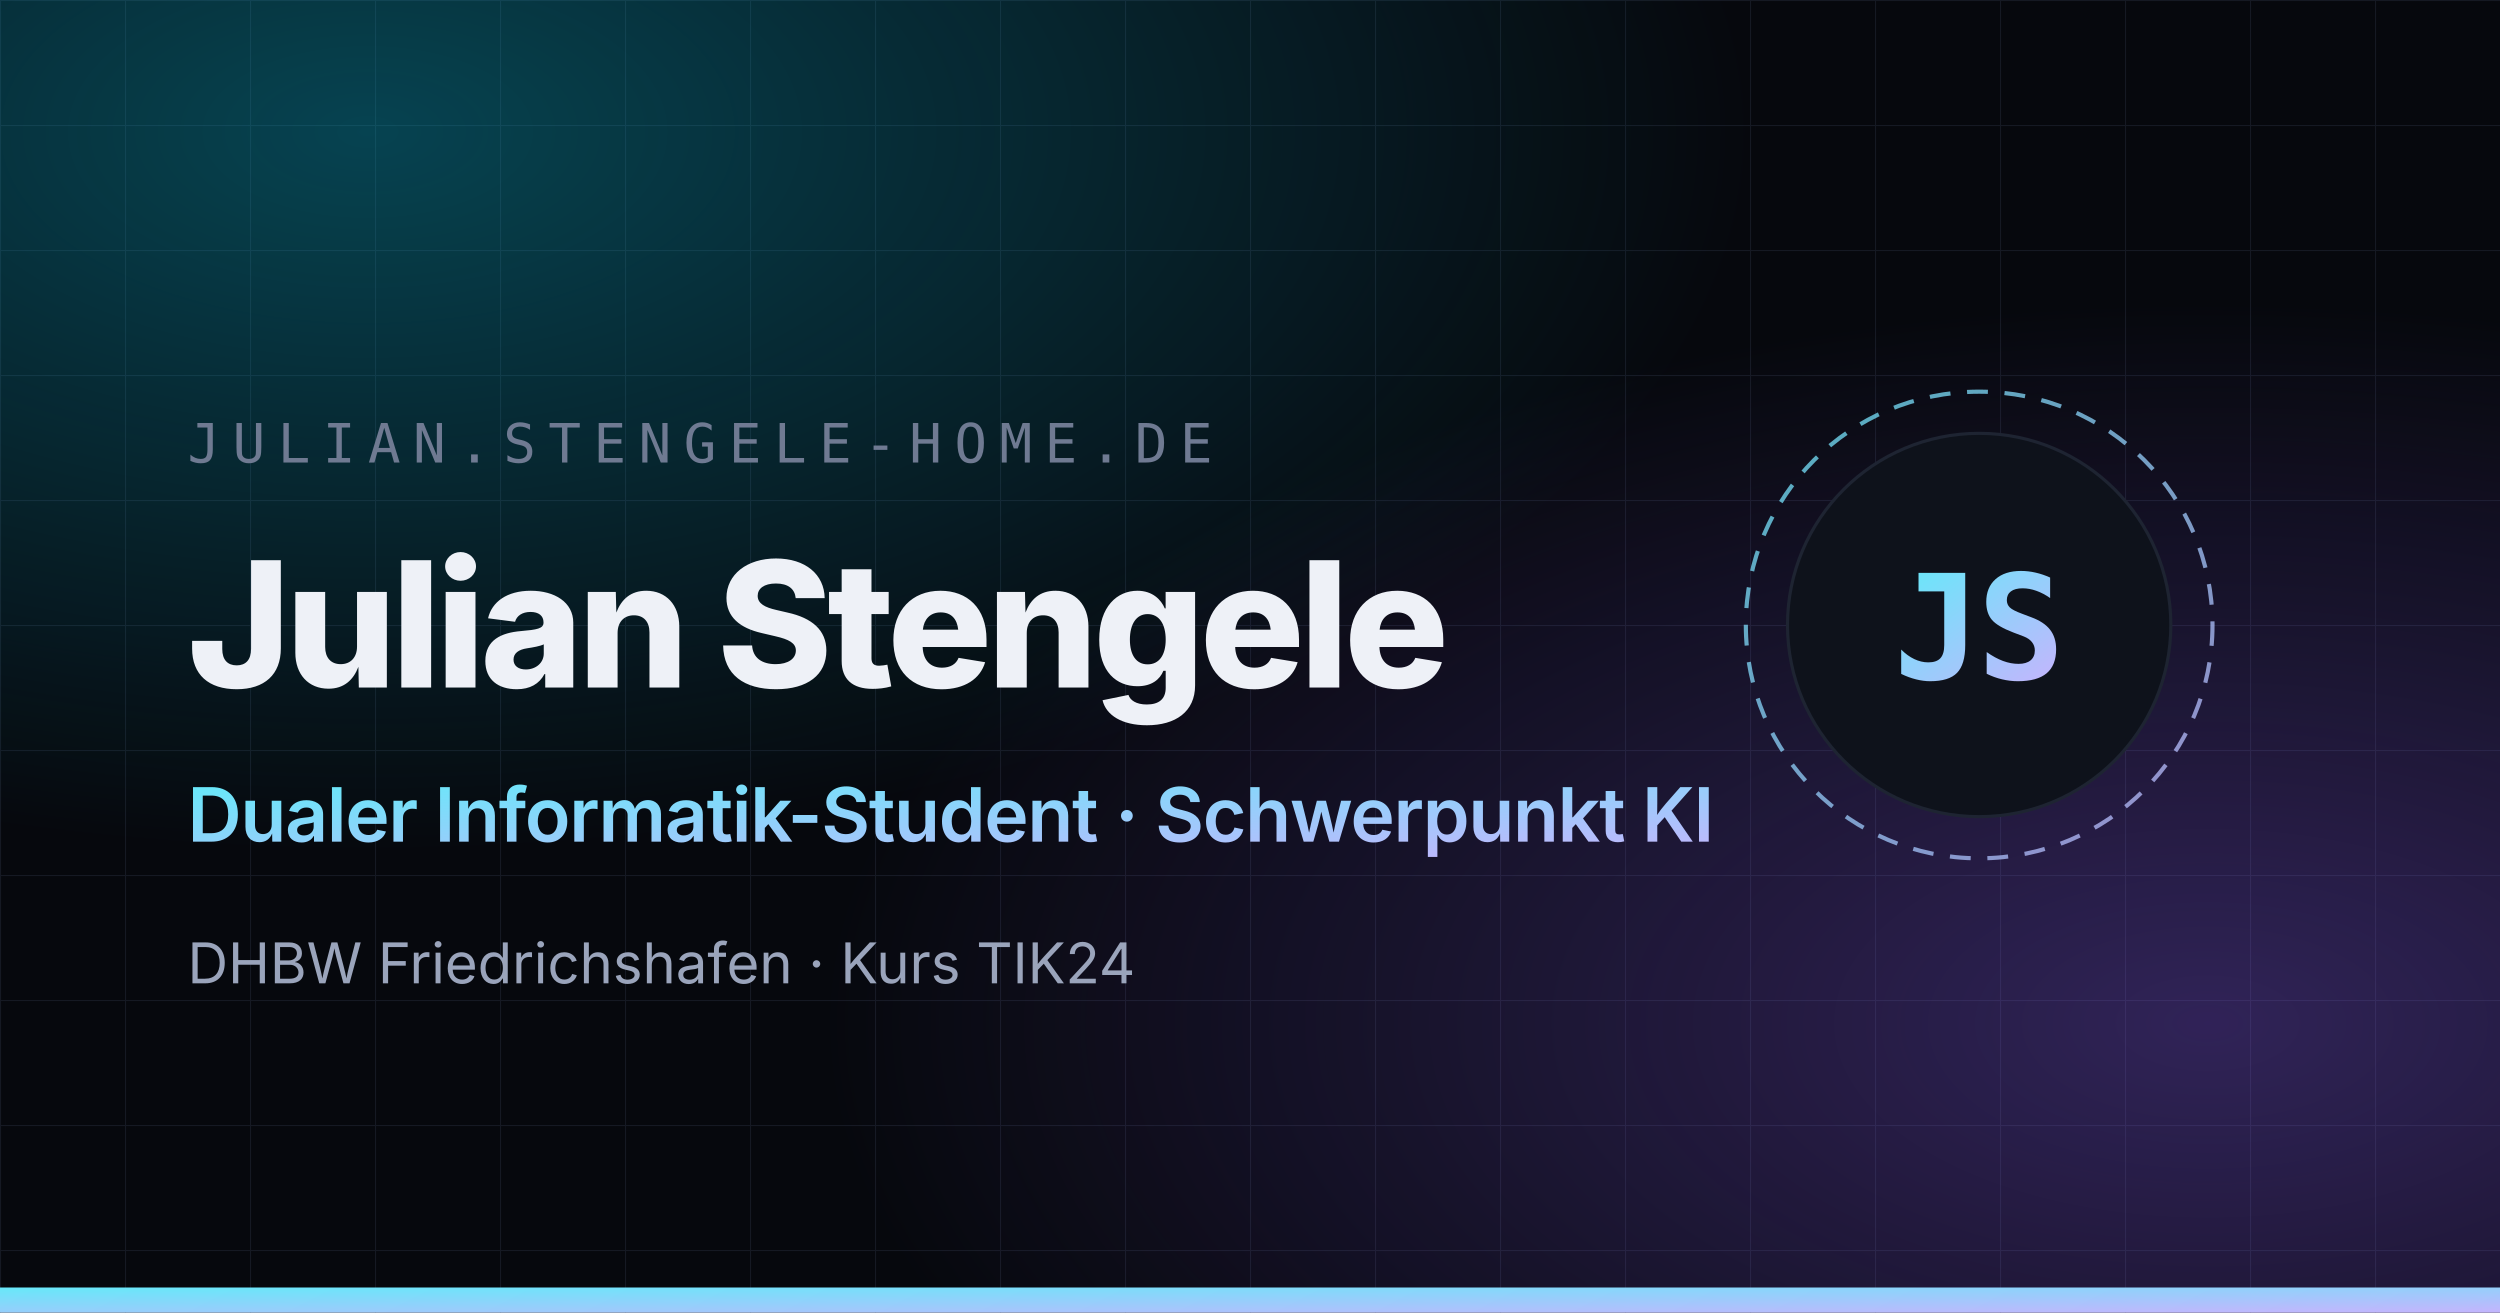
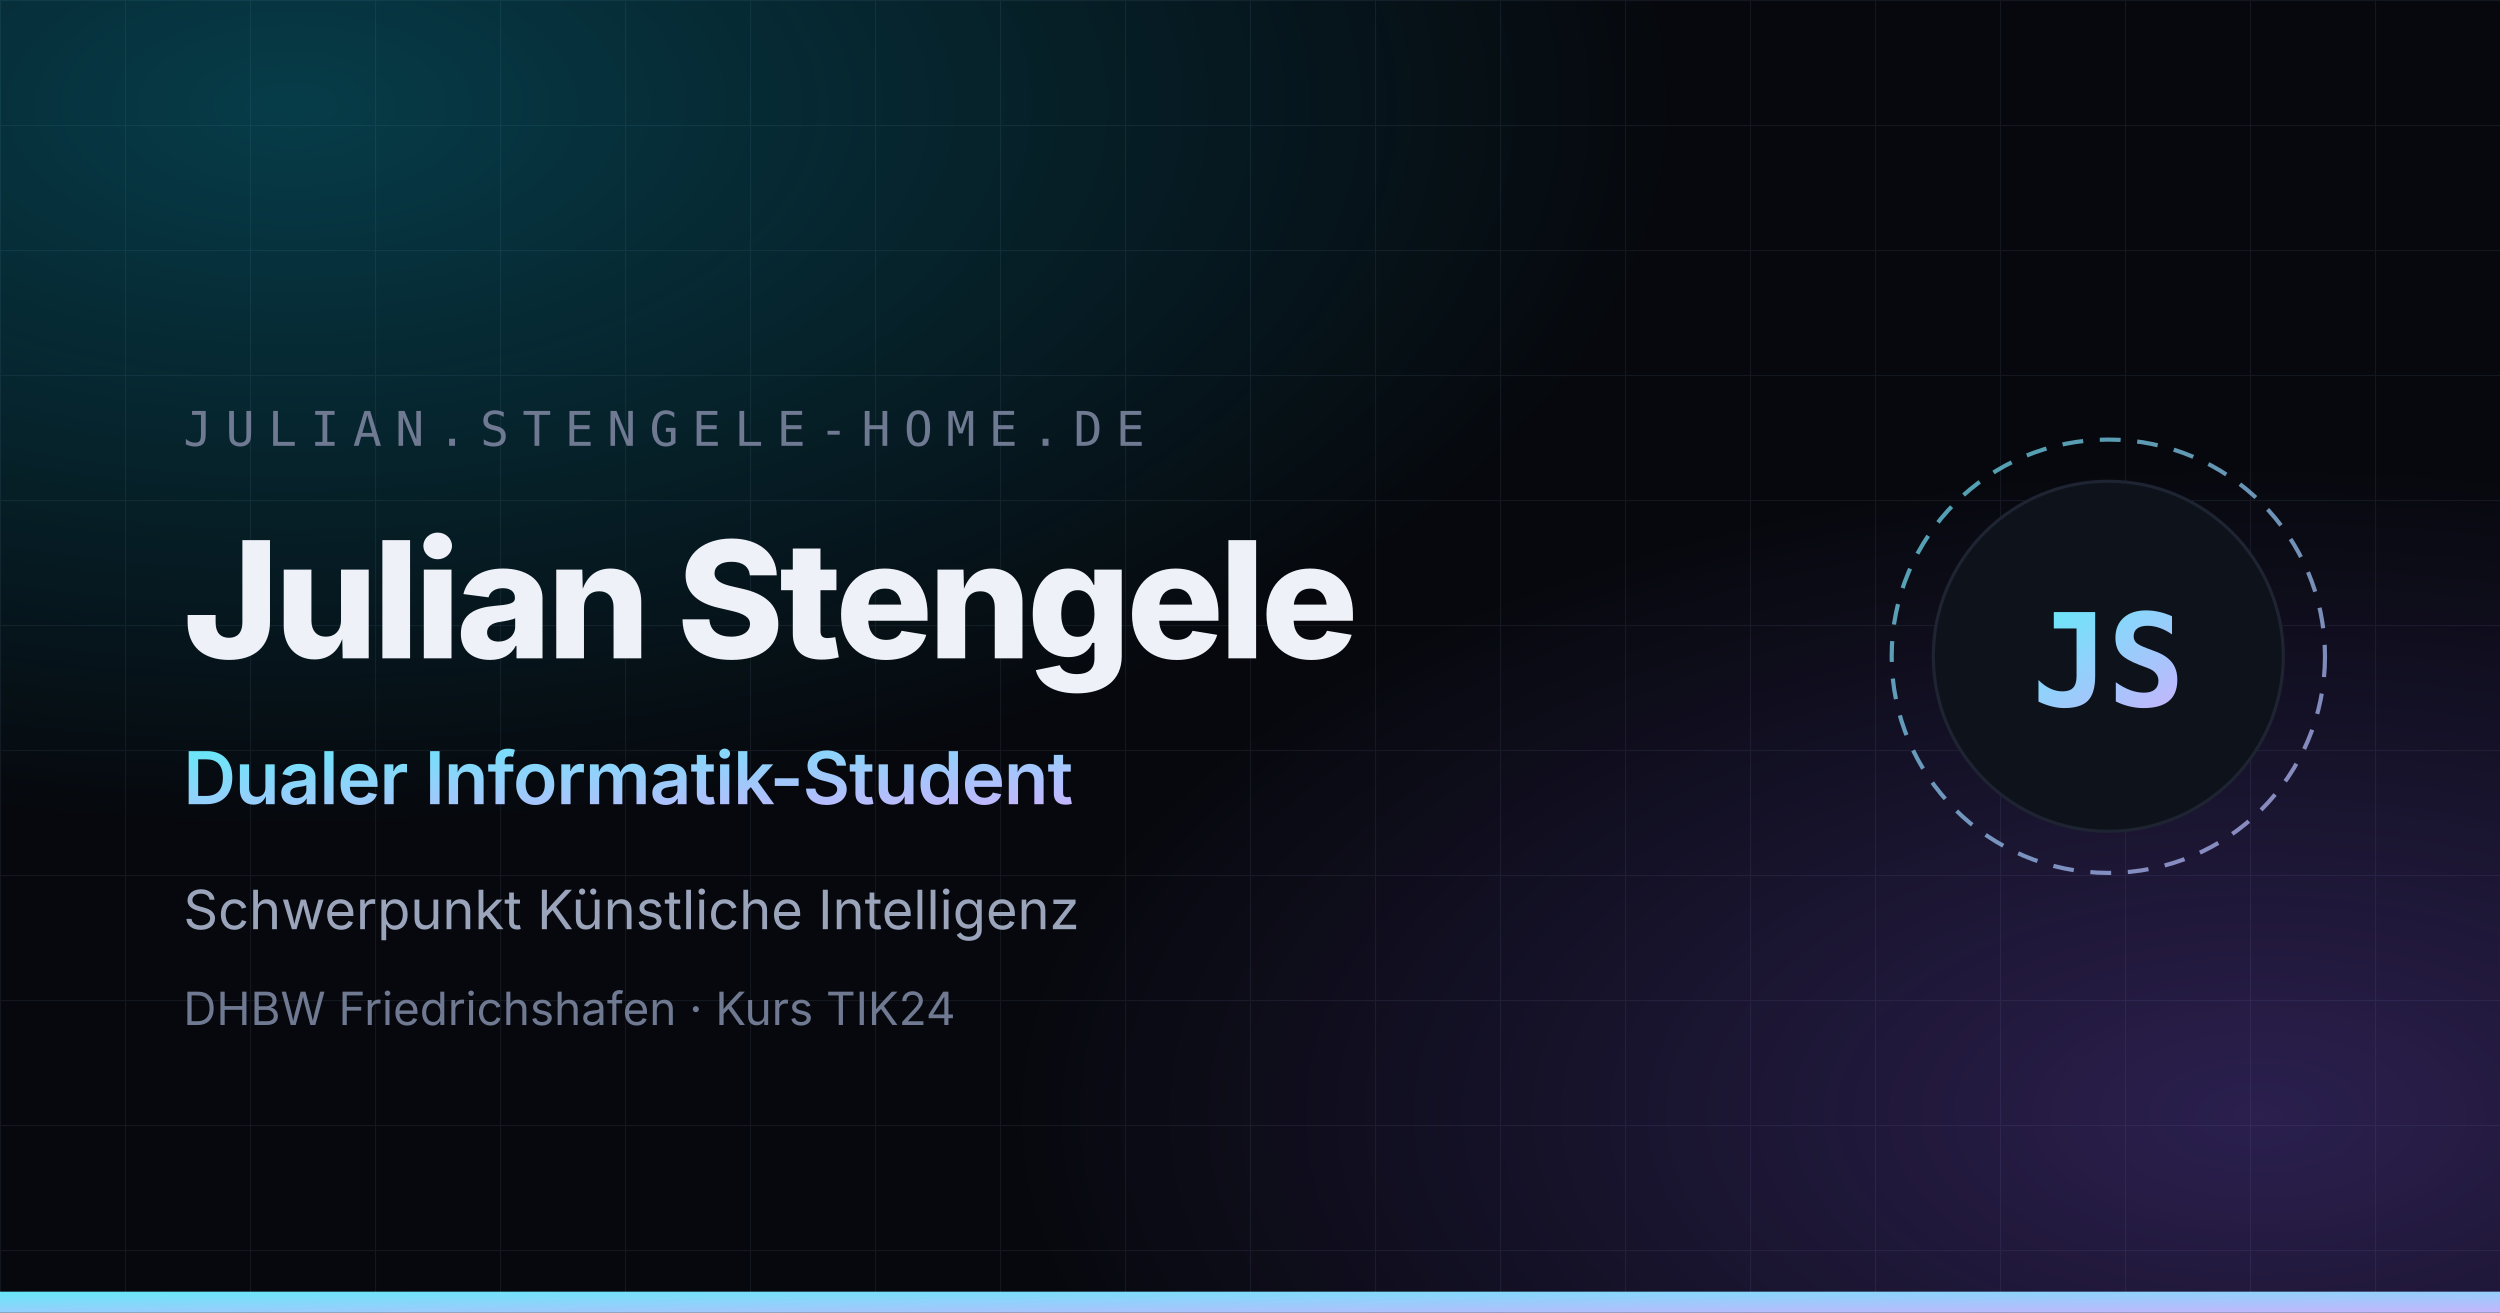
<svg xmlns="http://www.w3.org/2000/svg" viewBox="0 0 1200 630" width="1200" height="630">
  <defs>
    <linearGradient id="accent" x1="0" y1="0" x2="1" y2="1">
      <stop offset="0%" stop-color="#67e8f9" />
      <stop offset="100%" stop-color="#c4b5fd" />
    </linearGradient>
-     <radialGradient id="glowA" cx="15%" cy="10%" r="55%">
-       <stop offset="0%" stop-color="#06b6d4" stop-opacity="0.34" />
+     <radialGradient id="glowA" cx="12%" cy="8%" r="55%">
+       <stop offset="0%" stop-color="#06b6d4" stop-opacity="0.30" />
      <stop offset="100%" stop-color="#06b6d4" stop-opacity="0" />
    </radialGradient>
-     <radialGradient id="glowB" cx="88%" cy="78%" r="55%">
-       <stop offset="0%" stop-color="#8b5cf6" stop-opacity="0.32" />
+     <radialGradient id="glowB" cx="90%" cy="85%" r="50%">
+       <stop offset="0%" stop-color="#8b5cf6" stop-opacity="0.28" />
      <stop offset="100%" stop-color="#8b5cf6" stop-opacity="0" />
    </radialGradient>
    <pattern id="grid" width="60" height="60" patternUnits="userSpaceOnUse">
-       <path d="M60 0H0V60" fill="none" stroke="#2c3444" stroke-opacity="0.4" stroke-width="1" />
+       <path d="M60 0H0V60" fill="none" stroke="#2c3444" stroke-opacity="0.35" stroke-width="1" />
    </pattern>
  </defs>
  <rect width="1200" height="630" fill="#06080d" />
  <rect width="1200" height="630" fill="url(#grid)" />
  <rect width="1200" height="630" fill="url(#glowA)" />
  <rect width="1200" height="630" fill="url(#glowB)" />
-   <g font-family="Inter, ui-sans-serif, system-ui, sans-serif">
-     <text x="90" y="222" font-size="26" font-weight="500" fill="#6f7a92" letter-spacing="6" font-family="ui-monospace, monospace">JULIAN.STENGELE-HOME.DE</text>
-     <text x="90" y="330" font-size="84" font-weight="800" fill="#eef1f7" letter-spacing="-2.5">Julian Stengele</text>
-     <text x="90" y="404" font-size="36" font-weight="600" fill="url(#accent)" letter-spacing="-0.6">
-       Dualer Informatik-Student · Schwerpunkt KI
+   <g transform="translate(1012, 315)">
+     <circle r="104" fill="none" stroke="url(#accent)" stroke-width="2" stroke-dasharray="10 8" opacity="0.7" />
+     <circle r="84" fill="#0e121b" stroke="#1e2432" stroke-width="1.5" />
+     <text y="24" font-size="62" font-weight="700" fill="url(#accent)" text-anchor="middle" font-family="ui-monospace, 'JetBrains Mono', 'DejaVu Sans Mono', monospace" letter-spacing="-1">JS</text>
+   </g>
+   <g font-family="Inter, 'DejaVu Sans', ui-sans-serif, system-ui, sans-serif">
+     <text x="88" y="214" font-size="23" font-weight="500" fill="#6f7a92" letter-spacing="6.5" font-family="ui-monospace, 'DejaVu Sans Mono', monospace">JULIAN.STENGELE-HOME.DE</text>
+     <text x="88" y="316" font-size="78" font-weight="800" fill="#eef1f7" letter-spacing="-2.2">Julian Stengele</text>
+     <text x="88" y="386" font-size="35" font-weight="600" fill="url(#accent)" letter-spacing="-0.5">Dualer Informatik-Student</text>
+     <text x="88" y="446" font-size="26" font-weight="400" fill="#9aa4bb">
+       Schwerpunkt Künstliche Intelligenz
    </text>
-     <text x="90" y="472" font-size="27" font-weight="400" fill="#9aa4bb">
+     <text x="88" y="492" font-size="22" font-weight="400" fill="#6f7a92">
      DHBW Friedrichshafen · Kurs TIK24
    </text>
  </g>
-   <g transform="translate(950, 300)">
-     <circle r="112" fill="none" stroke="url(#accent)" stroke-width="2" stroke-dasharray="10 8" opacity="0.75" />
-     <circle r="92" fill="#0e121b" stroke="#1e2432" stroke-width="1.5" />
-     <text y="26" font-size="70" font-weight="700" fill="url(#accent)" text-anchor="middle" font-family="ui-monospace, 'JetBrains Mono', monospace" letter-spacing="-2">JS</text>
-   </g>
-   <rect x="0" y="618" width="1200" height="12" fill="url(#accent)" />
+   <rect x="0" y="620" width="1200" height="10" fill="url(#accent)" />
</svg>
